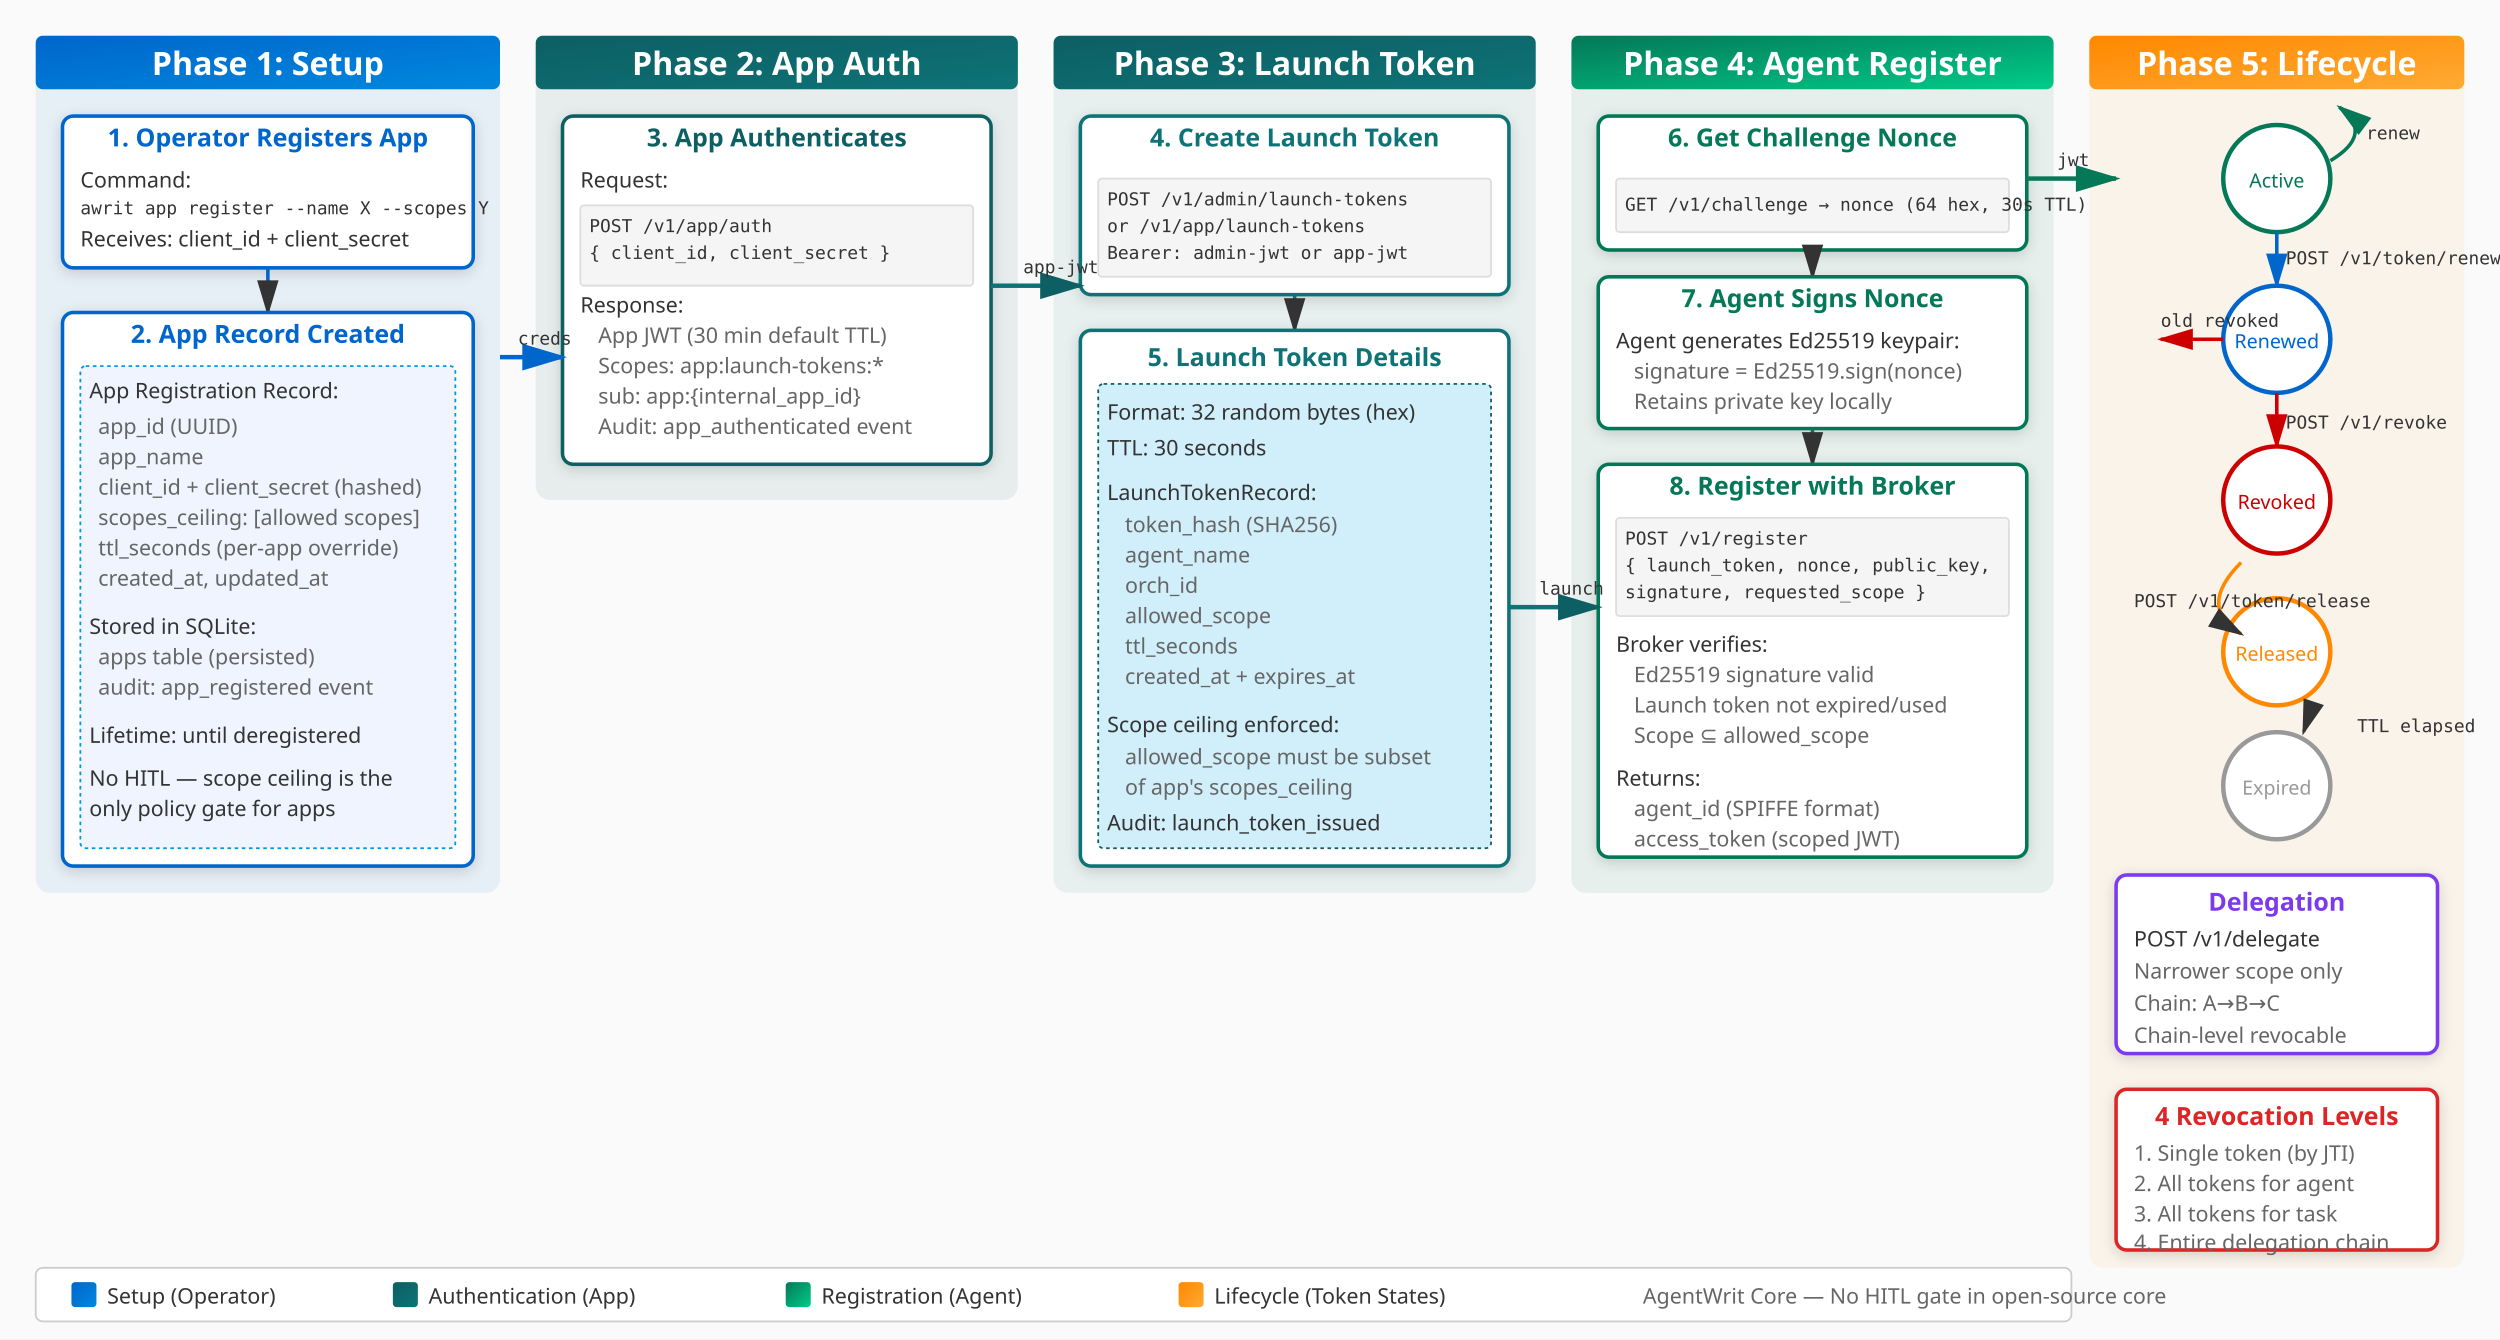
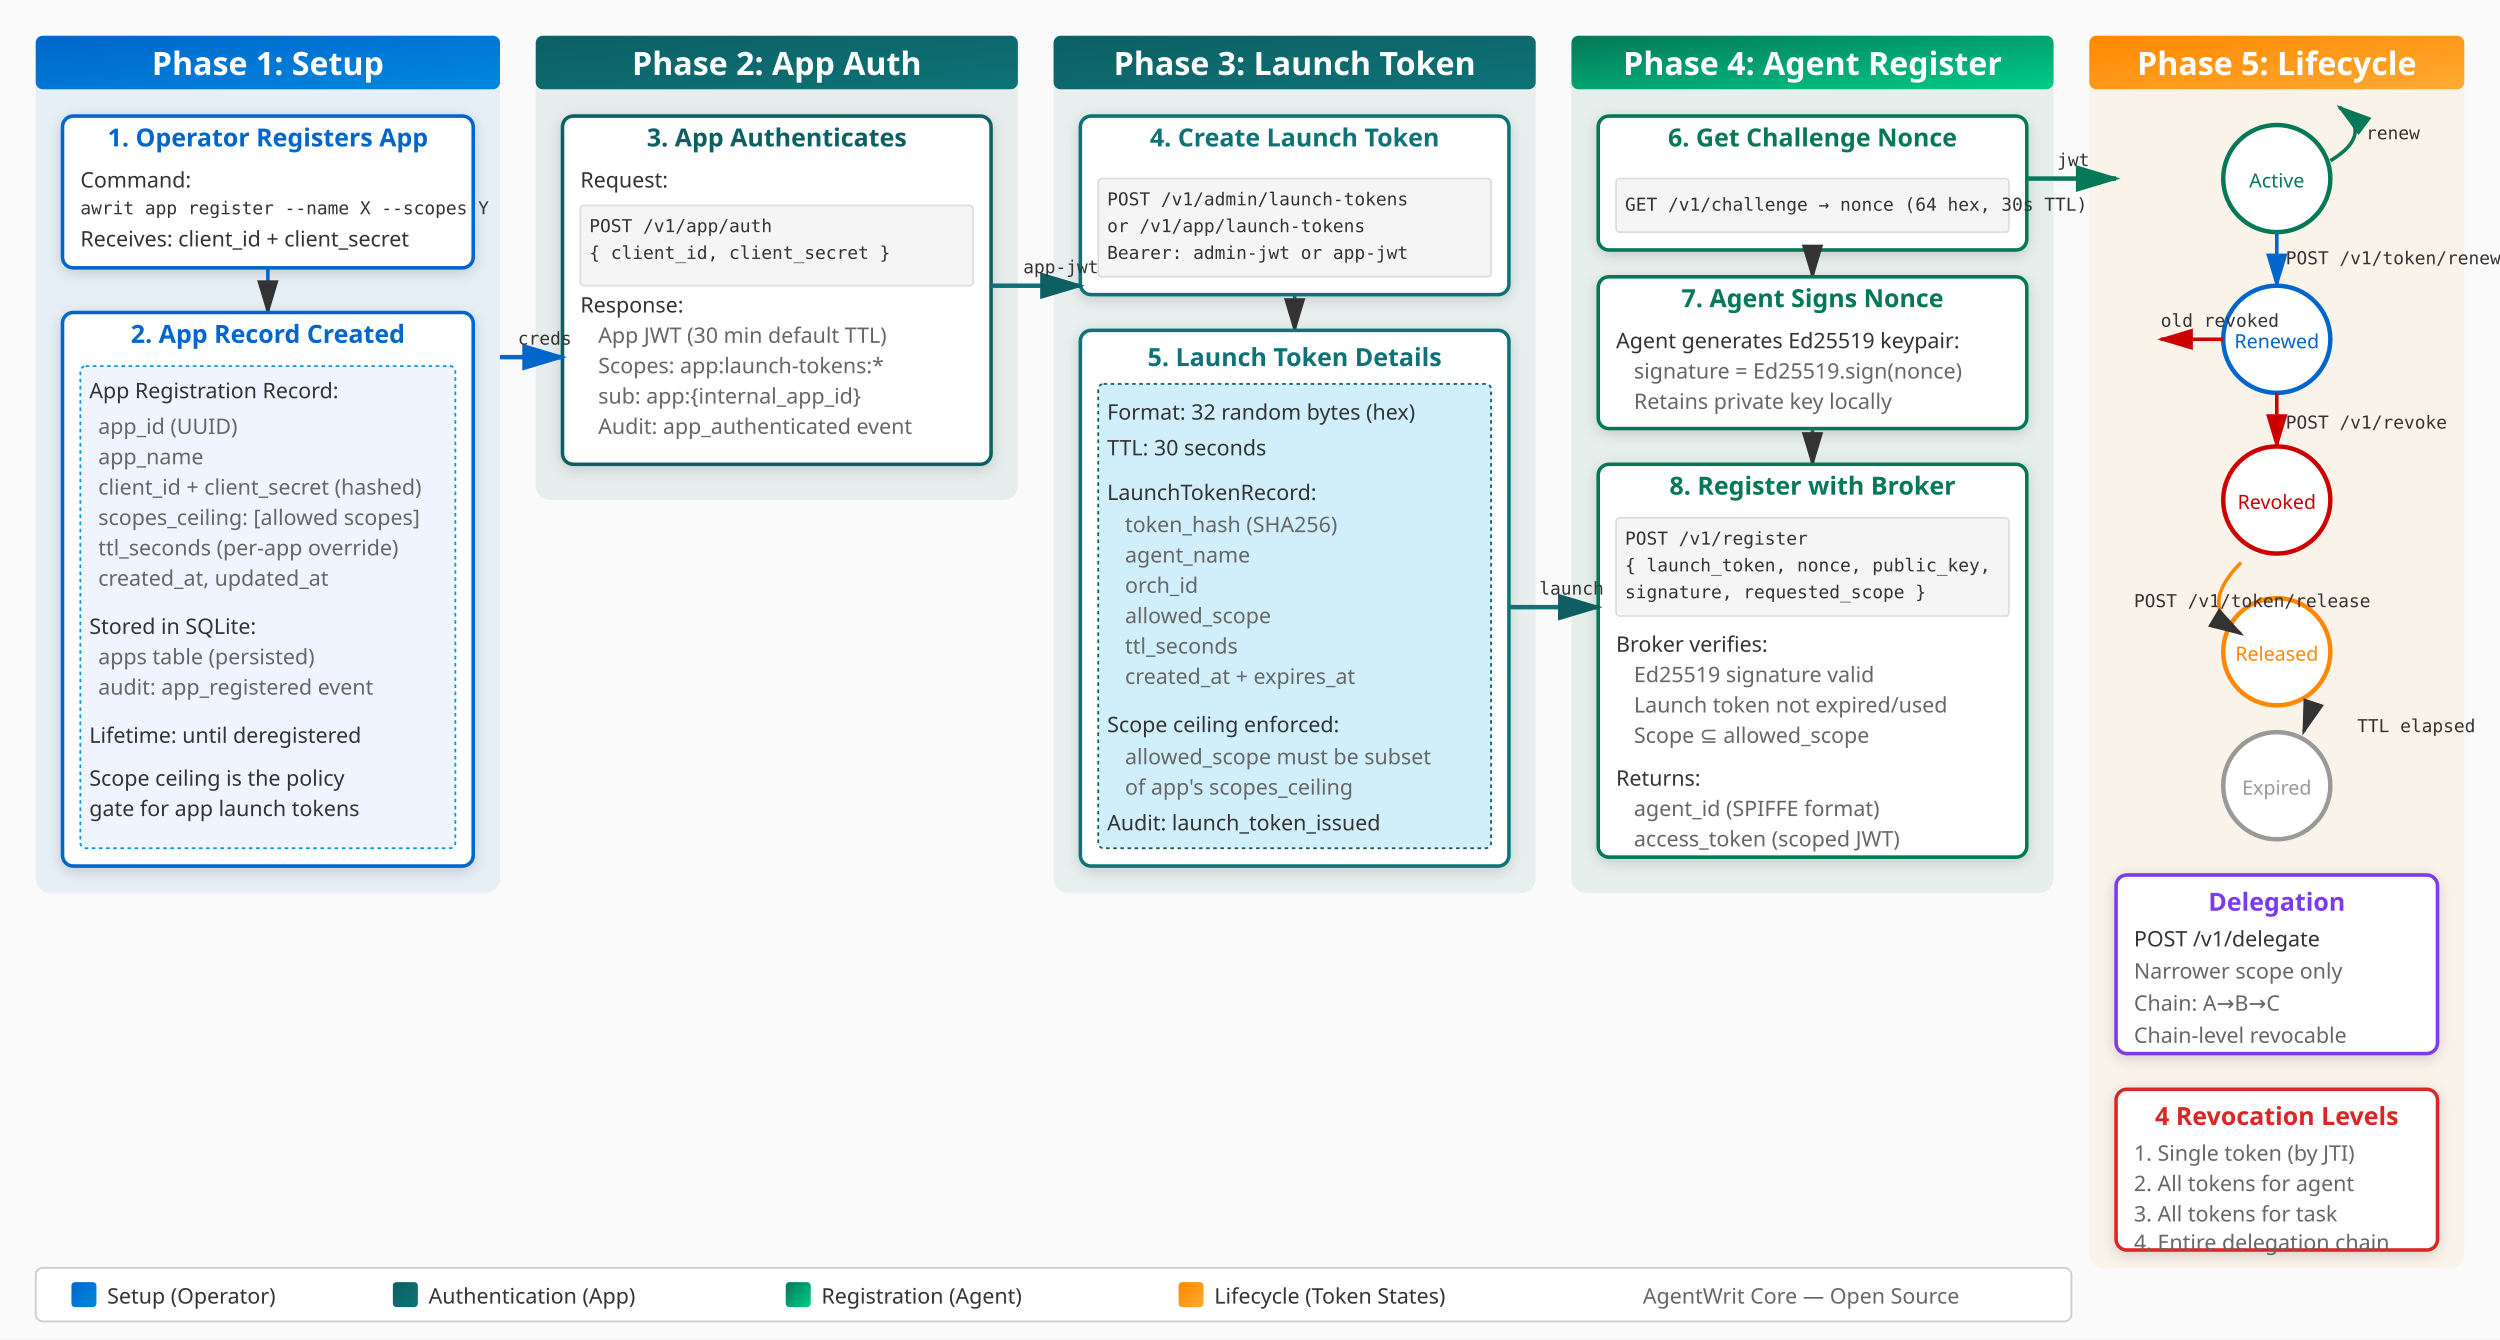
<svg xmlns="http://www.w3.org/2000/svg" viewBox="0 0 1400 750">
  <defs>
    <style>
      .phase-title { font-size: 18px; font-weight: bold; font-family: 'Segoe UI', sans-serif; }
      .step-title { font-size: 14px; font-weight: 600; font-family: 'Segoe UI', sans-serif; }
      .step-label { font-size: 12px; font-family: 'Segoe UI', sans-serif; }
      .api-call { font-size: 10px; font-weight: 500; font-family: monospace; fill: #333; }
      .legend-text { font-size: 12px; font-family: 'Segoe UI', sans-serif; }
      .token-state { font-size: 11px; font-weight: 500; font-family: 'Segoe UI', sans-serif; }
      .box-shadow { filter: drop-shadow(0 2px 4px rgba(0,0,0,0.15)); }
    </style>
    <marker id="arrowhead" markerWidth="10" markerHeight="10" refX="9" refY="3" orient="auto">
      <polygon points="0 0, 10 3, 0 6" fill="#333" />
    </marker>
    <marker id="ah-blue" markerWidth="10" markerHeight="10" refX="9" refY="3" orient="auto">
      <polygon points="0 0, 10 3, 0 6" fill="#0066CC" />
    </marker>
    <marker id="ah-green" markerWidth="10" markerHeight="10" refX="9" refY="3" orient="auto">
      <polygon points="0 0, 10 3, 0 6" fill="#047857" />
    </marker>
    <marker id="ah-teal" markerWidth="10" markerHeight="10" refX="9" refY="3" orient="auto">
      <polygon points="0 0, 10 3, 0 6" fill="#0d5f63" />
    </marker>
    <marker id="ah-red" markerWidth="10" markerHeight="10" refX="9" refY="3" orient="auto">
      <polygon points="0 0, 10 3, 0 6" fill="#CC0000" />
    </marker>
    <linearGradient id="g-blue" x1="0%" y1="0%" x2="100%" y2="100%">
      <stop offset="0%" style="stop-color:#0066CC" />
      <stop offset="100%" style="stop-color:#0088DD" />
    </linearGradient>
    <linearGradient id="g-teal" x1="0%" y1="0%" x2="100%" y2="100%">
      <stop offset="0%" style="stop-color:#0d5f63" />
      <stop offset="100%" style="stop-color:#0d7377" />
    </linearGradient>
    <linearGradient id="g-green" x1="0%" y1="0%" x2="100%" y2="100%">
      <stop offset="0%" style="stop-color:#047857" />
      <stop offset="100%" style="stop-color:#00CC88" />
    </linearGradient>
    <linearGradient id="g-amber" x1="0%" y1="0%" x2="100%" y2="100%">
      <stop offset="0%" style="stop-color:#FF8800" />
      <stop offset="100%" style="stop-color:#FFAA33" />
    </linearGradient>
  </defs>
  <rect width="1400" height="750" fill="#FAFAFA" />
  <rect x="20" y="20" width="260" height="480" rx="8" fill-opacity="0.08" fill="#0066CC" />
  <rect x="20" y="20" width="260" height="30" fill="url(#g-blue)" rx="4" />
  <text x="150" y="42" text-anchor="middle" class="phase-title" fill="#FFF">Phase 1: Setup</text>
  <g class="box-shadow">
    <rect x="35" y="65" width="230" height="85" fill="#FFF" stroke="#0066CC" stroke-width="2" rx="6" />
  </g>
  <text x="150" y="82" text-anchor="middle" class="step-title" fill="#0066CC">1. Operator Registers App</text>
  <text x="45" y="105" class="step-label" fill="#333">Command:</text>
  <text x="45" y="120" class="api-call">awrit app register --name X --scopes Y</text>
  <text x="45" y="138" class="step-label" fill="#333">Receives: client_id + client_secret</text>
  <path d="M 150 150 L 150 175" stroke="#0066CC" stroke-width="2" fill="none" marker-end="url(#arrowhead)" />
  <g class="box-shadow">
    <rect x="35" y="175" width="230" height="310" fill="#FFF" stroke="#0066CC" stroke-width="2" rx="6" />
  </g>
  <text x="150" y="192" text-anchor="middle" class="step-title" fill="#0066CC">2. App Record Created</text>
  <rect x="45" y="205" width="210" height="270" fill="#F0F4FF" stroke="#0099DD" stroke-width="1" stroke-dasharray="2,2" rx="3" />
  <text x="50" y="223" class="step-label" fill="#333">App Registration Record:</text>
  <text x="55" y="243" class="step-label" fill="#666">app_id (UUID)</text>
  <text x="55" y="260" class="step-label" fill="#666">app_name</text>
  <text x="55" y="277" class="step-label" fill="#666">client_id + client_secret (hashed)</text>
  <text x="55" y="294" class="step-label" fill="#666">scopes_ceiling: [allowed scopes]</text>
  <text x="55" y="311" class="step-label" fill="#666">ttl_seconds (per-app override)</text>
  <text x="55" y="328" class="step-label" fill="#666">created_at, updated_at</text>
  <text x="50" y="355" class="step-label" fill="#333">Stored in SQLite:</text>
  <text x="55" y="372" class="step-label" fill="#666">apps table (persisted)</text>
  <text x="55" y="389" class="step-label" fill="#666">audit: app_registered event</text>
  <text x="50" y="416" class="step-label" fill="#333">Lifetime: until deregistered</text>
-   <text x="50" y="440" class="step-label" fill="#333">No HITL — scope ceiling is the</text>
-   <text x="50" y="457" class="step-label" fill="#333">only policy gate for apps</text>
+   <text x="50" y="440" class="step-label" fill="#333">Scope ceiling is the policy</text>
+   <text x="50" y="457" class="step-label" fill="#333">gate for app launch tokens</text>
  <rect x="300" y="20" width="270" height="260" rx="8" fill-opacity="0.08" fill="#0d5f63" />
  <rect x="300" y="20" width="270" height="30" fill="url(#g-teal)" rx="4" />
  <text x="435" y="42" text-anchor="middle" class="phase-title" fill="#FFF">Phase 2: App Auth</text>
  <g class="box-shadow">
    <rect x="315" y="65" width="240" height="195" fill="#FFF" stroke="#0d5f63" stroke-width="2" rx="6" />
  </g>
  <text x="435" y="82" text-anchor="middle" class="step-title" fill="#0d5f63">3. App Authenticates</text>
  <text x="325" y="105" class="step-label" fill="#333">Request:</text>
  <rect x="325" y="115" width="220" height="45" fill="#F5F5F5" stroke="#DDD" stroke-width="1" rx="2" />
  <text x="330" y="130" class="api-call">POST /v1/app/auth</text>
  <text x="330" y="145" class="api-call">{ client_id, client_secret }</text>
  <text x="325" y="175" class="step-label" fill="#333">Response:</text>
  <text x="335" y="192" class="step-label" fill="#666">App JWT (30 min default TTL)</text>
  <text x="335" y="209" class="step-label" fill="#666">Scopes: app:launch-tokens:*</text>
  <text x="335" y="226" class="step-label" fill="#666">sub: app:{internal_app_id}</text>
  <text x="335" y="243" class="step-label" fill="#666">Audit: app_authenticated event</text>
  <rect x="590" y="20" width="270" height="480" rx="8" fill-opacity="0.08" fill="#0d7377" />
  <rect x="590" y="20" width="270" height="30" fill="url(#g-teal)" rx="4" />
  <text x="725" y="42" text-anchor="middle" class="phase-title" fill="#FFF">Phase 3: Launch Token</text>
  <g class="box-shadow">
    <rect x="605" y="65" width="240" height="100" fill="#FFF" stroke="#0d7377" stroke-width="2" rx="6" />
  </g>
  <text x="725" y="82" text-anchor="middle" class="step-title" fill="#0d7377">4. Create Launch Token</text>
  <rect x="615" y="100" width="220" height="55" fill="#F5F5F5" stroke="#DDD" stroke-width="1" rx="2" />
  <text x="620" y="115" class="api-call">POST /v1/admin/launch-tokens</text>
  <text x="620" y="130" class="api-call">  or /v1/app/launch-tokens</text>
  <text x="620" y="145" class="api-call">Bearer: admin-jwt or app-jwt</text>
  <path d="M 725 165 L 725 185" stroke="#0d7377" stroke-width="2" fill="none" marker-end="url(#arrowhead)" />
  <g class="box-shadow">
    <rect x="605" y="185" width="240" height="300" fill="#FFF" stroke="#0d7377" stroke-width="2" rx="6" />
  </g>
  <text x="725" y="205" text-anchor="middle" class="step-title" fill="#0d7377">5. Launch Token Details</text>
  <rect x="615" y="215" width="220" height="260" fill="#d0effa" stroke="#0d5f63" stroke-width="1" stroke-dasharray="2,2" rx="3" />
  <text x="620" y="235" class="step-label" fill="#333">Format: 32 random bytes (hex)</text>
  <text x="620" y="255" class="step-label" fill="#333">TTL: 30 seconds</text>
  <text x="620" y="280" class="step-label" fill="#333">LaunchTokenRecord:</text>
  <text x="630" y="298" class="step-label" fill="#666">token_hash (SHA256)</text>
  <text x="630" y="315" class="step-label" fill="#666">agent_name</text>
  <text x="630" y="332" class="step-label" fill="#666">orch_id</text>
  <text x="630" y="349" class="step-label" fill="#666">allowed_scope</text>
  <text x="630" y="366" class="step-label" fill="#666">ttl_seconds</text>
  <text x="630" y="383" class="step-label" fill="#666">created_at + expires_at</text>
  <text x="620" y="410" class="step-label" fill="#333">Scope ceiling enforced:</text>
  <text x="630" y="428" class="step-label" fill="#666">allowed_scope must be subset</text>
  <text x="630" y="445" class="step-label" fill="#666">of app's scopes_ceiling</text>
  <text x="620" y="465" class="step-label" fill="#333">Audit: launch_token_issued</text>
  <rect x="880" y="20" width="270" height="480" rx="8" fill-opacity="0.08" fill="#047857" />
  <rect x="880" y="20" width="270" height="30" fill="url(#g-green)" rx="4" />
  <text x="1015" y="42" text-anchor="middle" class="phase-title" fill="#FFF">Phase 4: Agent Register</text>
  <g class="box-shadow">
    <rect x="895" y="65" width="240" height="75" fill="#FFF" stroke="#047857" stroke-width="2" rx="6" />
  </g>
  <text x="1015" y="82" text-anchor="middle" class="step-title" fill="#047857">6. Get Challenge Nonce</text>
  <rect x="905" y="100" width="220" height="30" fill="#F5F5F5" stroke="#DDD" stroke-width="1" rx="2" />
  <text x="910" y="118" class="api-call">GET /v1/challenge → nonce (64 hex, 30s TTL)</text>
  <path d="M 1015 140 L 1015 155" stroke="#047857" stroke-width="2" fill="none" marker-end="url(#arrowhead)" />
  <g class="box-shadow">
    <rect x="895" y="155" width="240" height="85" fill="#FFF" stroke="#047857" stroke-width="2" rx="6" />
  </g>
  <text x="1015" y="172" text-anchor="middle" class="step-title" fill="#047857">7. Agent Signs Nonce</text>
  <text x="905" y="195" class="step-label" fill="#333">Agent generates Ed25519 keypair:</text>
  <text x="915" y="212" class="step-label" fill="#666">signature = Ed25519.sign(nonce)</text>
  <text x="915" y="229" class="step-label" fill="#666">Retains private key locally</text>
  <path d="M 1015 240 L 1015 260" stroke="#047857" stroke-width="2" fill="none" marker-end="url(#arrowhead)" />
  <g class="box-shadow">
    <rect x="895" y="260" width="240" height="220" fill="#FFF" stroke="#047857" stroke-width="2" rx="6" />
  </g>
  <text x="1015" y="277" text-anchor="middle" class="step-title" fill="#047857">8. Register with Broker</text>
  <rect x="905" y="290" width="220" height="55" fill="#F5F5F5" stroke="#DDD" stroke-width="1" rx="2" />
  <text x="910" y="305" class="api-call">POST /v1/register</text>
  <text x="910" y="320" class="api-call">{ launch_token, nonce, public_key,</text>
  <text x="910" y="335" class="api-call">  signature, requested_scope }</text>
  <text x="905" y="365" class="step-label" fill="#333">Broker verifies:</text>
  <text x="915" y="382" class="step-label" fill="#666">Ed25519 signature valid</text>
  <text x="915" y="399" class="step-label" fill="#666">Launch token not expired/used</text>
  <text x="915" y="416" class="step-label" fill="#666">Scope ⊆ allowed_scope</text>
  <text x="905" y="440" class="step-label" fill="#333">Returns:</text>
  <text x="915" y="457" class="step-label" fill="#666">agent_id (SPIFFE format)</text>
  <text x="915" y="474" class="step-label" fill="#666">access_token (scoped JWT)</text>
  <rect x="1170" y="20" width="210" height="690" rx="8" fill-opacity="0.08" fill="#FFAA33" />
  <rect x="1170" y="20" width="210" height="30" fill="url(#g-amber)" rx="4" />
  <text x="1275" y="42" text-anchor="middle" class="phase-title" fill="#FFF">Phase 5: Lifecycle</text>
  <circle cx="1275" cy="100" r="30" fill="#FFF" stroke="#047857" stroke-width="2.5" />
  <text x="1275" y="105" text-anchor="middle" class="token-state" fill="#047857">Active</text>
  <path d="M 1305 90 Q 1330 75 1310 60" stroke="#047857" stroke-width="2" fill="none" marker-end="url(#ah-green)" />
  <text x="1325" y="78" class="api-call" font-size="9" fill="#047857">renew</text>
  <path d="M 1275 130 L 1275 160" stroke="#0066CC" stroke-width="2" fill="none" marker-end="url(#ah-blue)" />
  <circle cx="1275" cy="190" r="30" fill="#FFF" stroke="#0066CC" stroke-width="2.5" />
  <text x="1275" y="195" text-anchor="middle" class="token-state" fill="#0066CC">Renewed</text>
  <text x="1280" y="148" class="api-call" font-size="9" fill="#0066CC">POST /v1/token/renew</text>
  <path d="M 1245 190 L 1210 190" stroke="#CC0000" stroke-width="2" fill="none" marker-end="url(#ah-red)" />
  <text x="1210" y="183" class="api-call" font-size="9" fill="#CC0000">old revoked</text>
  <path d="M 1275 220 L 1275 250" stroke="#CC0000" stroke-width="2" fill="none" marker-end="url(#ah-red)" />
  <circle cx="1275" cy="280" r="30" fill="#FFF" stroke="#CC0000" stroke-width="2.5" />
  <text x="1275" y="285" text-anchor="middle" class="token-state" fill="#CC0000">Revoked</text>
  <text x="1280" y="240" class="api-call" font-size="9" fill="#CC0000">POST /v1/revoke</text>
  <circle cx="1275" cy="365" r="30" fill="#FFF" stroke="#FF8800" stroke-width="2.5" />
  <text x="1275" y="370" text-anchor="middle" class="token-state" fill="#FF8800">Released</text>
  <text x="1195" y="340" class="api-call" font-size="9" fill="#FF8800">POST /v1/token/release</text>
  <path d="M 1255 315 Q 1230 340 1255 355" stroke="#FF8800" stroke-width="2" fill="none" marker-end="url(#arrowhead)" />
  <circle cx="1275" cy="440" r="30" fill="#FFF" stroke="#999" stroke-width="2.5" />
  <text x="1275" y="445" text-anchor="middle" class="token-state" fill="#999">Expired</text>
  <text x="1320" y="410" class="api-call" font-size="9" fill="#999">TTL elapsed</text>
  <path d="M 1295 395 L 1290 410" stroke="#999" stroke-width="2" fill="none" marker-end="url(#arrowhead)" />
  <g class="box-shadow">
    <rect x="1185" y="490" width="180" height="100" fill="#FFF" stroke="#7c3aed" stroke-width="2" rx="6" />
  </g>
  <text x="1275" y="510" text-anchor="middle" class="step-title" fill="#7c3aed">Delegation</text>
  <text x="1195" y="530" class="step-label" fill="#333">POST /v1/delegate</text>
  <text x="1195" y="548" class="step-label" fill="#666">Narrower scope only</text>
  <text x="1195" y="566" class="step-label" fill="#666">Chain: A→B→C</text>
  <text x="1195" y="584" class="step-label" fill="#666">Chain-level revocable</text>
  <g class="box-shadow">
    <rect x="1185" y="610" width="180" height="90" fill="#FFF" stroke="#dc2626" stroke-width="2" rx="6" />
  </g>
  <text x="1275" y="630" text-anchor="middle" class="step-title" fill="#dc2626">4 Revocation Levels</text>
  <text x="1195" y="650" class="step-label" fill="#666">1. Single token (by JTI)</text>
  <text x="1195" y="667" class="step-label" fill="#666">2. All tokens for agent</text>
  <text x="1195" y="684" class="step-label" fill="#666">3. All tokens for task</text>
  <text x="1195" y="700" class="step-label" fill="#666">4. Entire delegation chain</text>
  <path d="M 280 200 L 315 200" stroke="#0066CC" stroke-width="2.5" fill="none" marker-end="url(#ah-blue)" />
  <text x="290" y="193" class="api-call" fill="#0066CC" font-weight="600">creds</text>
  <path d="M 555 160 L 605 160" stroke="#0d7377" stroke-width="2.5" fill="none" marker-end="url(#ah-teal)" />
  <text x="573" y="153" class="api-call" fill="#0d7377" font-weight="600">app-jwt</text>
  <path d="M 845 340 L 895 340" stroke="#0d7377" stroke-width="2.5" fill="none" marker-end="url(#ah-teal)" />
  <text x="862" y="333" class="api-call" fill="#0d7377" font-weight="600">launch</text>
  <path d="M 1135 100 L 1185 100" stroke="#047857" stroke-width="2.5" fill="none" marker-end="url(#ah-green)" />
  <text x="1152" y="93" class="api-call" fill="#047857" font-weight="600">jwt</text>
  <rect x="20" y="710" width="1140" height="30" fill="#FFF" stroke="#CCC" stroke-width="1" rx="4" />
  <rect x="40" y="718" width="14" height="14" fill="url(#g-blue)" rx="2" />
  <text x="60" y="730" class="legend-text" fill="#333">Setup (Operator)</text>
  <rect x="220" y="718" width="14" height="14" fill="url(#g-teal)" rx="2" />
  <text x="240" y="730" class="legend-text" fill="#333">Authentication (App)</text>
  <rect x="440" y="718" width="14" height="14" fill="url(#g-green)" rx="2" />
  <text x="460" y="730" class="legend-text" fill="#333">Registration (Agent)</text>
  <rect x="660" y="718" width="14" height="14" fill="url(#g-amber)" rx="2" />
  <text x="680" y="730" class="legend-text" fill="#333">Lifecycle (Token States)</text>
-   <text x="920" y="730" class="legend-text" fill="#666">AgentWrit Core — No HITL gate in open-source core</text>
+   <text x="920" y="730" class="legend-text" fill="#666">AgentWrit Core — Open Source</text>
</svg>
